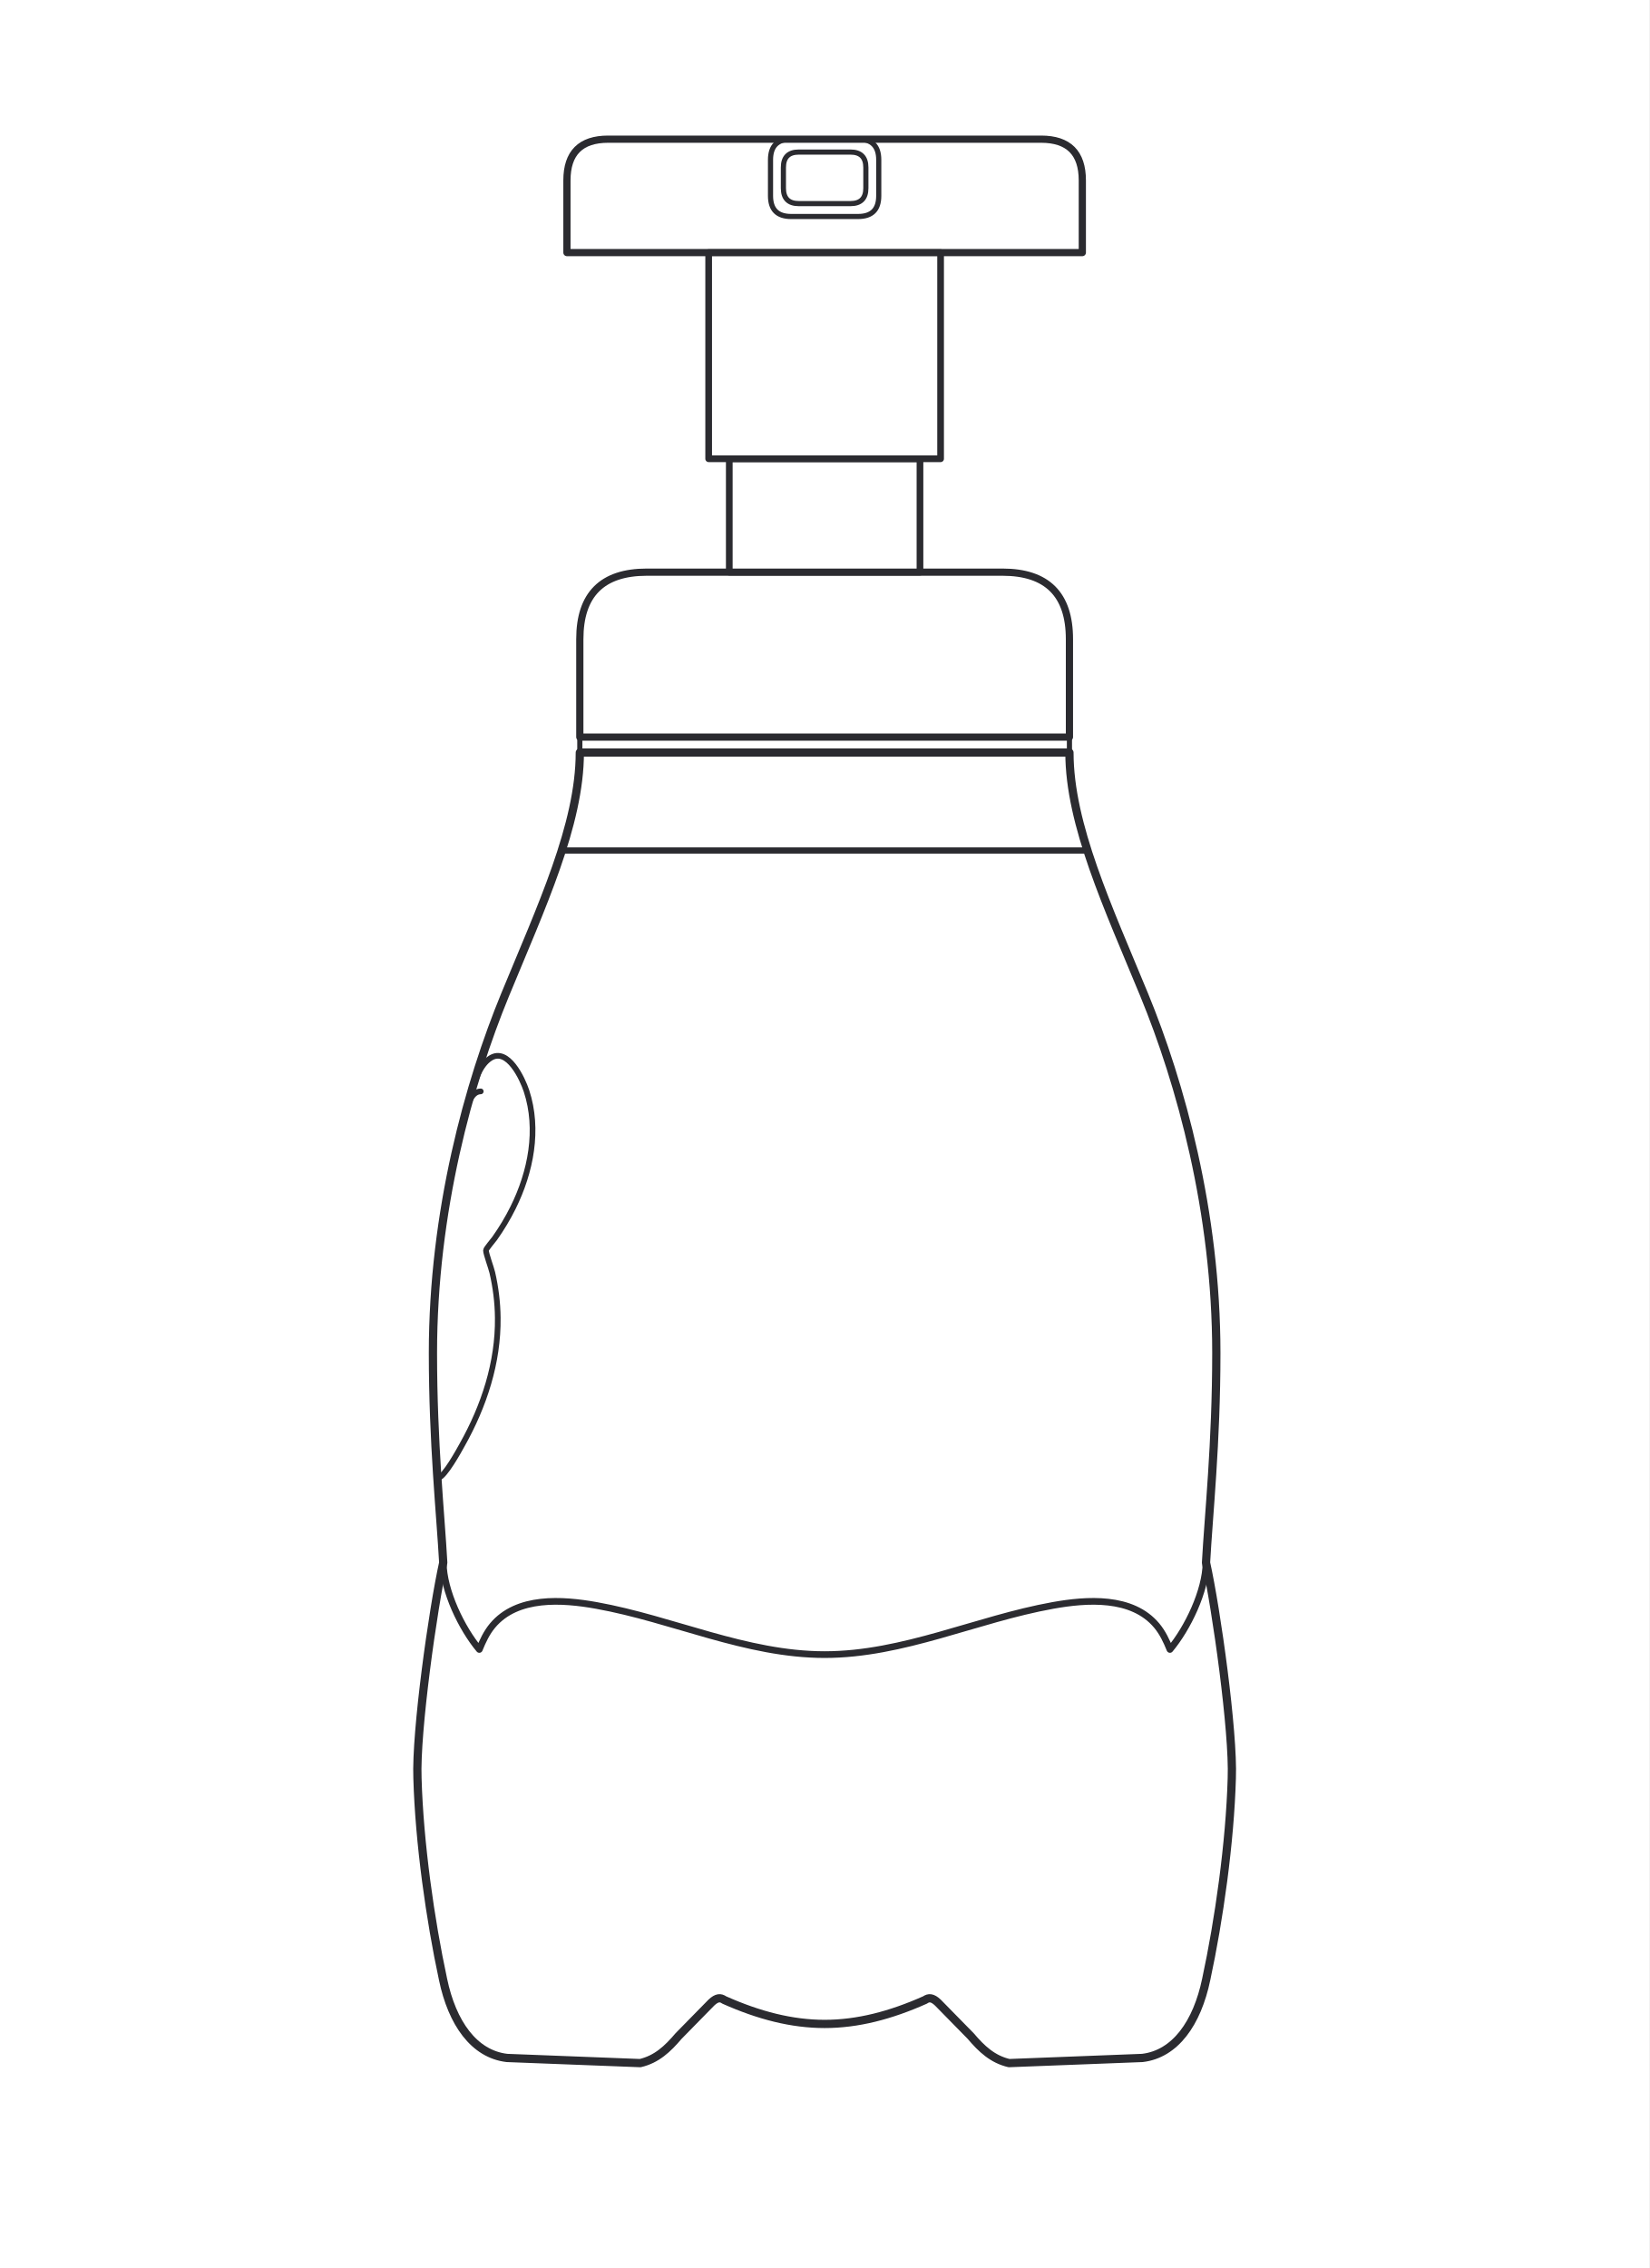
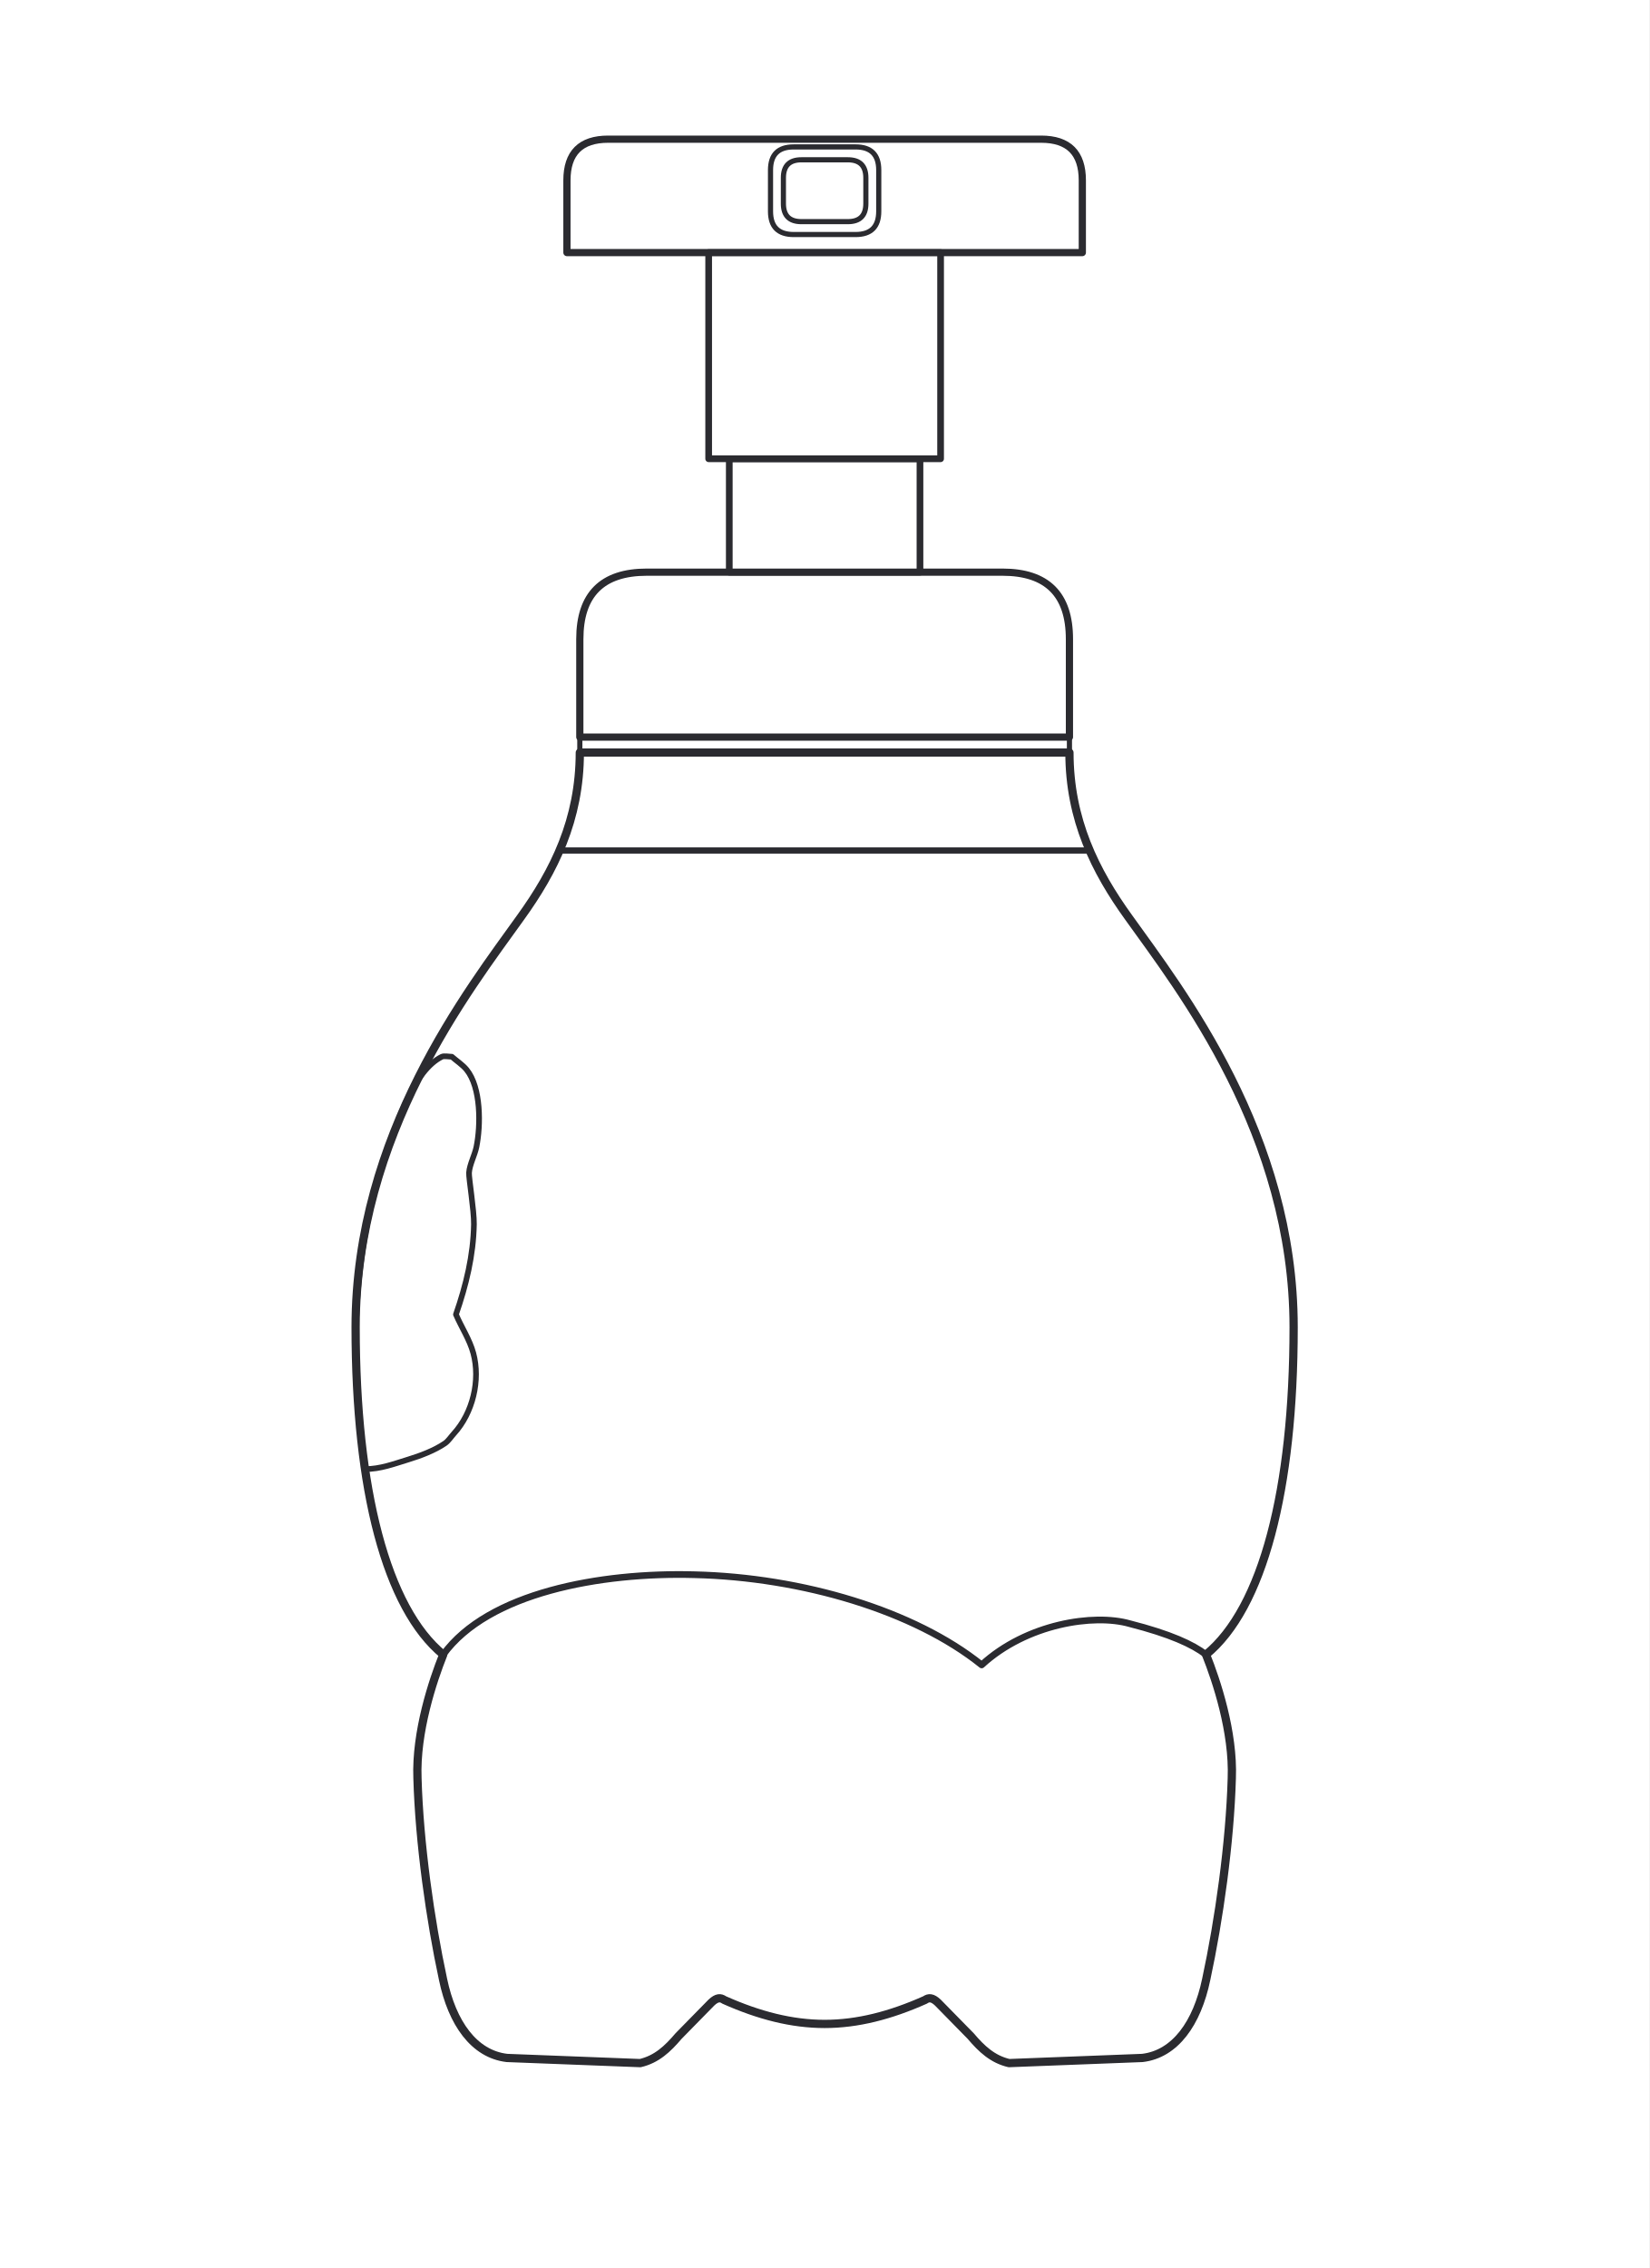
<svg xmlns="http://www.w3.org/2000/svg" width="640" height="880" viewBox="0 0 640 880">
  <rect width="640" height="880" fill="#fff" />
  <g id="Bottle">
-     <path id="body_outline" d="M225 292 C225.00 320.00 210.00 352.00 196.00 386.00 C182.00 420.00 168.00 470.00 168.00 525.00 C168.00 560.00 171.00 588.00 172.00 606.32 C168.00 624.32 161.29 672.00 162.00 690.00 C162.71 715.00 166.96 745.00 171.92 768.00 C175.46 785.00 183.96 797.00 196.72 798.50 L248.44 800.50 C254.82 799.00 259.07 795.00 263.32 790.00 L276.07 777.00 C278.20 775.00 279.61 775.00 281.03 776.00 C294.49 782.00 307.25 785.30 320.00 785.30 C332.75 785.30 345.51 782.00 358.97 776.00 C360.39 775.00 361.80 775.00 363.93 777.00 L376.68 790.00 C380.93 795.00 385.18 799.00 391.56 800.50 L443.28 798.50 C456.04 797.00 464.54 785.00 468.08 768.00 C473.04 745.00 477.29 715.00 478.00 690.00 C478.71 672.00 472.00 624.32 468.00 606.32 C469.00 588.00 472.00 560.00 472.00 525.00 C472.00 470.00 458.00 420.00 444.00 386.00 C430.00 352.00 415.00 320.00 415.00 292.00 Z" fill="none" stroke="#2b2b30" stroke-width="3.2" stroke-linejoin="round" stroke-linecap="round" />
-     <path id="shoulder_parting_line" d="M218.01 330 L421.99 330" fill="none" stroke="#2b2b30" stroke-width="2.4" stroke-linejoin="round" stroke-linecap="round" />
-     <path id="foam_parting_line" d="M172.00 606.32 C172.10 617.25 179.16 631.84 186.00 640.00  C187.34 636.70 188.82 633.51 191.12 630.75 C200.69 619.29 218.24 620.56 231.42 622.92 C261.10 628.25 289.43 642.00 320.00 642.00 C350.57 642.00 378.90 628.25 408.58 622.92 C421.76 620.56 439.31 619.29 448.88 630.75 C451.18 633.51 452.66 636.70 454.00 640.00  C460.84 631.84 467.90 617.25 468.00 606.32 " fill="none" stroke="#2b2b30" stroke-width="2.6" stroke-linejoin="round" stroke-linecap="round" />
+     <path id="body_outline" d="M225 292 C225.00 318.00 215.00 338.00 202.00 356.00 C182.00 384.00 138.00 440.00 138.00 515.00 C138.00 578.00 150.00 624.00 172.00 642.00 C168.00 652.00 161.29 672.00 162.00 690.00 C162.71 715.00 166.96 745.00 171.92 768.00 C175.46 785.00 183.96 797.00 196.72 798.50 L248.44 800.50 C254.82 799.00 259.07 795.00 263.32 790.00 L276.07 777.00 C278.20 775.00 279.61 775.00 281.03 776.00 C294.49 782.00 307.25 785.30 320.00 785.30 C332.75 785.30 345.51 782.00 358.97 776.00 C360.39 775.00 361.80 775.00 363.93 777.00 L376.68 790.00 C380.93 795.00 385.18 799.00 391.56 800.50 L443.28 798.50 C456.04 797.00 464.54 785.00 468.08 768.00 C473.04 745.00 477.29 715.00 478.00 690.00 C478.71 672.00 472.00 652.00 468.00 642.00 C490.00 624.00 502.00 578.00 502.00 515.00 C502.00 440.00 458.00 384.00 438.00 356.00 C425.00 338.00 415.00 318.00 415.00 292.00 Z" fill="none" stroke="#2b2b30" stroke-width="3.2" stroke-linejoin="round" stroke-linecap="round" />
+     <path id="shoulder_parting_line" d="M217.14 330 L422.86 330" fill="none" stroke="#2b2b30" stroke-width="2.4" stroke-linejoin="round" stroke-linecap="round" />
+     <path id="foam_parting_line" d="M172.00 642 C189.41 618 232.94 610 269.51 611 C311.29 612 354.82 625 380.94 646 C398.35 630 424.47 626 438.40 630 C454.07 634 462.78 638 468.00 642" fill="none" stroke="#2b2b30" stroke-width="2.6" stroke-linejoin="round" stroke-linecap="round" />
  </g>
  <g id="Label">
-     <path id="label_side" d="M186.56 423.46 C183.00 423.52 181.72 428.27 180.86 430.95 C180.79 431.15 180.96 430.53 181.02 430.33 C181.17 429.77 181.32 429.21 181.47 428.65 C181.91 427.08 182.37 425.52 182.87 423.96 C184.30 419.52 186.09 413.28 190.29 410.58 C197.08 406.21 202.78 418.67 204.30 423.27 C209.23 438.28 205.97 454.72 199.10 468.57 C197.03 472.75 194.62 476.74 191.92 480.55 C191.42 481.26 188.58 484.54 188.58 485.14 C188.56 486.43 190.63 491.97 191.04 493.77 C192.37 499.51 193.10 505.39 193.16 511.29  C193.37 528.71 187.81 545.54 179.34 560.62 C178.21 562.65 172.52 573.09 170.03 573.44 " fill="none" stroke="#2b2b30" stroke-width="2.2" stroke-linejoin="round" stroke-linecap="round" />
+     <path id="label_side" d="M141.64 570.02 C147.61 570.02 152.79 568.02 158.50 566.27 C163.16 564.85 168.61 562.80 172.68 560.02 C173.93 559.17 175.10 557.39 176.12 556.27 C183.48 548.23 186.51 535.54 183.67 525.02 C182.24 519.74 179.08 515.03 176.93 510.02 C180.87 498.69 183.70 487.08 183.91 475.02 C184.00 469.72 181.87 456.99 182.01 455.02 C182.24 451.80 184.22 448.25 184.88 445.02 C186.58 436.69 186.74 422.00 181.05 415.02 C179.53 413.16 177.15 411.61 175.34 410.02 C174.42 410.02 172.29 409.62 171.48 410.02 C160.65 415.33 154.12 435.42 150.31 446.27 C136.06 486.79 135.82 527.87 141.64 570.02 Z" fill="none" stroke="#2b2b30" stroke-width="2.2" stroke-linejoin="round" stroke-linecap="round" />
  </g>
  <g id="Pump">
    <path id="pump_head_face" d="M220 98 L220 70 Q220 54 236 54 L404 54 Q420 54 420 70 L420 98 Z" fill="none" stroke="#2b2b30" stroke-width="2.8" stroke-linejoin="round" stroke-linecap="round" />
-     <path id="nozzle_outer" d="M307 54 L333 54 Q341 54 341 62 L341 76 Q341 84 333 84 L307 84 Q299 84 299 76 L299 62 Q299 54 307 54 Z" fill="none" stroke="#2b2b30" stroke-width="2.0" stroke-linejoin="round" stroke-linecap="round" />
-     <path id="nozzle_inner" d="M310 59 L330 59 Q336 59 336 65 L336 73 Q336 79 330 79 L310 79 Q304 79 304 73 L304 65 Q304 59 310 59 Z" fill="none" stroke="#2b2b30" stroke-width="2.0" stroke-linejoin="round" stroke-linecap="round" />
+     <path id="nozzle_outer" d="M308 57 L332 57 Q341 57 341 66 L341 82 Q341 91 332 91 L308 91 Q299 91 299 82 L299 66 Q299 57 308 57 Z" fill="none" stroke="#2b2b30" stroke-width="2.0" stroke-linejoin="round" stroke-linecap="round" />
+     <path id="nozzle_inner" d="M311 62 L329 62 Q336 62 336 69 L336 79 Q336 86 329 86 L311 86 Q304 86 304 79 L304 69 Q304 62 311 62 Z" fill="none" stroke="#2b2b30" stroke-width="2.0" stroke-linejoin="round" stroke-linecap="round" />
    <path id="stem_upper" d="M275 98 L365 98 L365 178 L275 178 Z" fill="none" stroke="#2b2b30" stroke-width="2.6" stroke-linejoin="round" stroke-linecap="round" />
    <path id="stem_lower" d="M283 178 L357 178 L357 222 L283 222 Z" fill="none" stroke="#2b2b30" stroke-width="2.6" stroke-linejoin="round" stroke-linecap="round" />
    <path id="cap" d="M225 286 L225 248 Q225 222 251 222 L389 222 Q415 222 415 248 L415 286 Z" fill="none" stroke="#2b2b30" stroke-width="2.8" stroke-linejoin="round" stroke-linecap="round" />
    <path id="cap_ring" d="M225 286 L415 286 L415 292 L225 292 Z" fill="none" stroke="#2b2b30" stroke-width="2.0" stroke-linejoin="round" stroke-linecap="round" />
  </g>
</svg>
